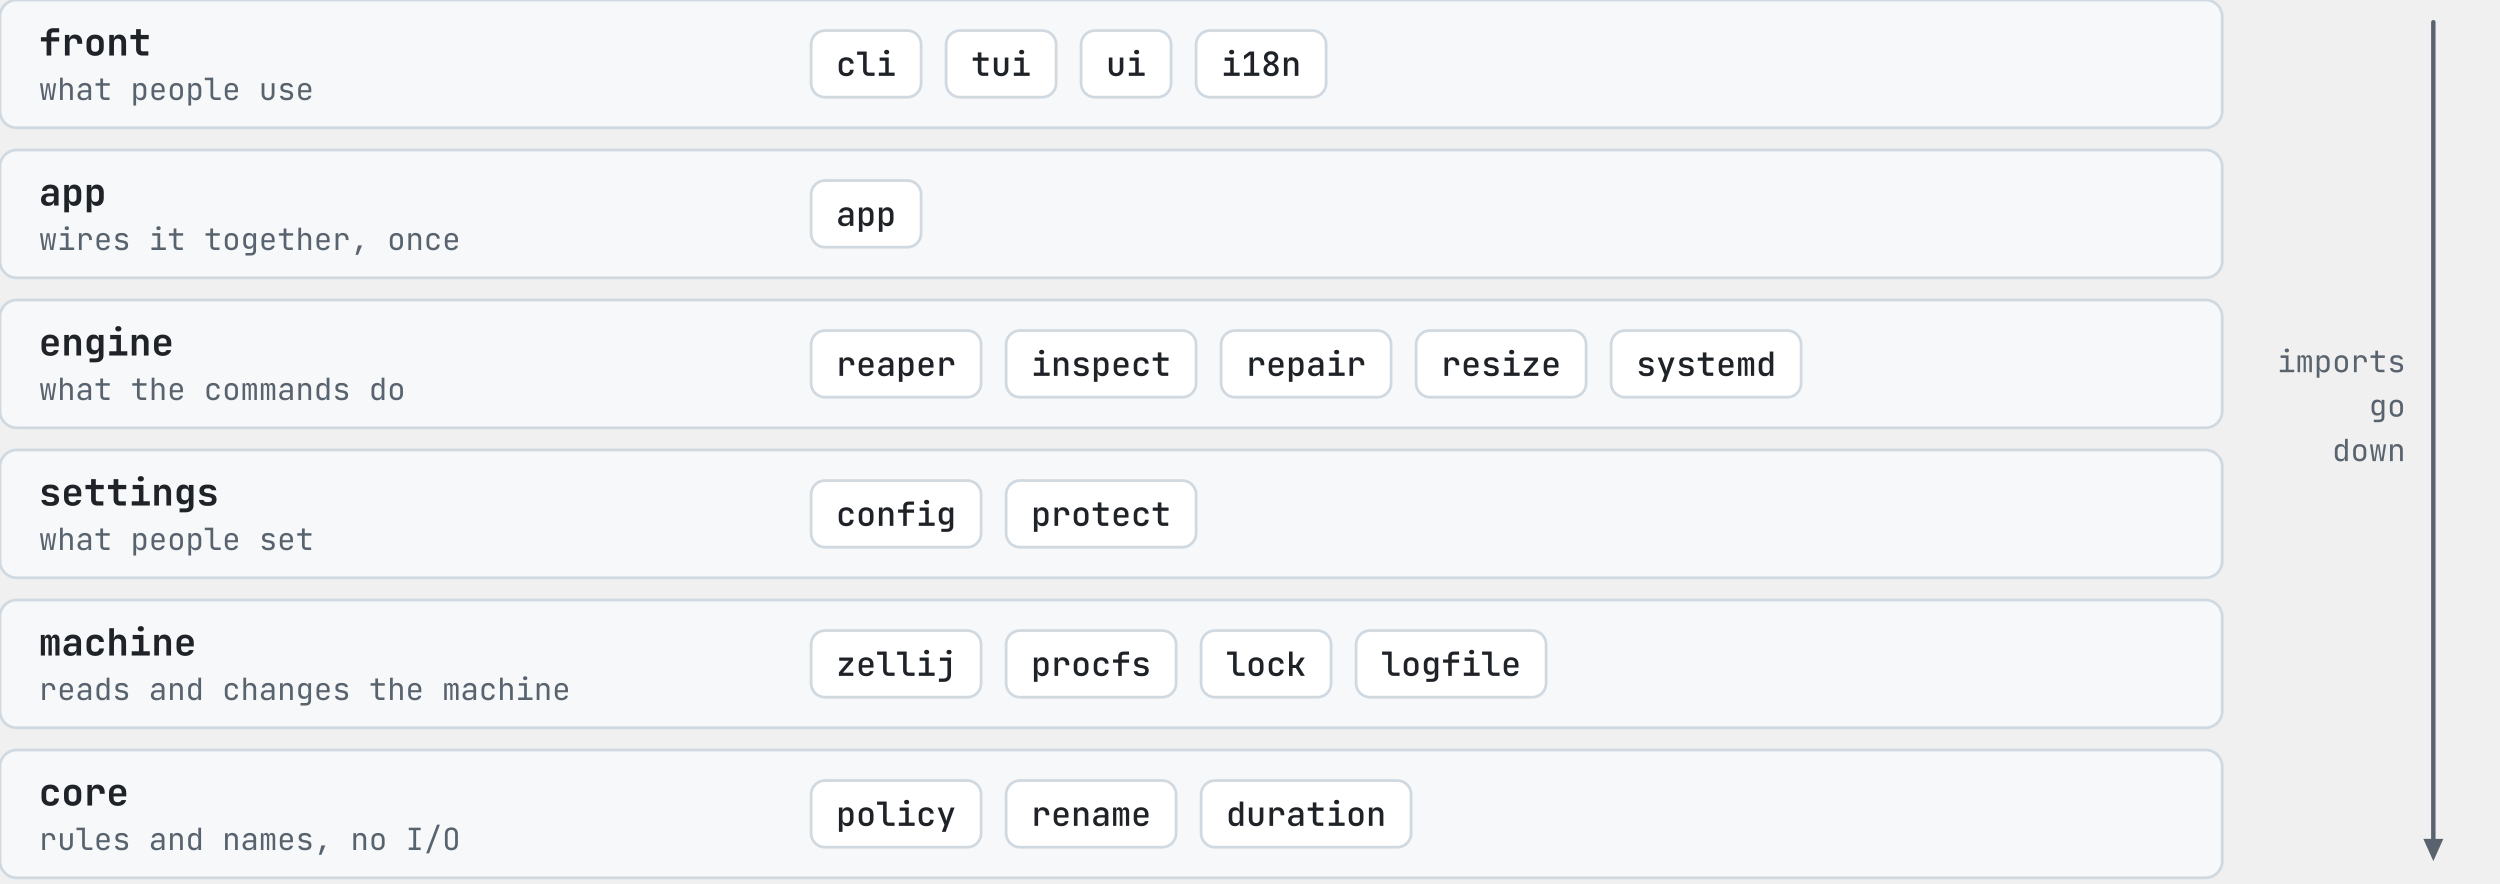
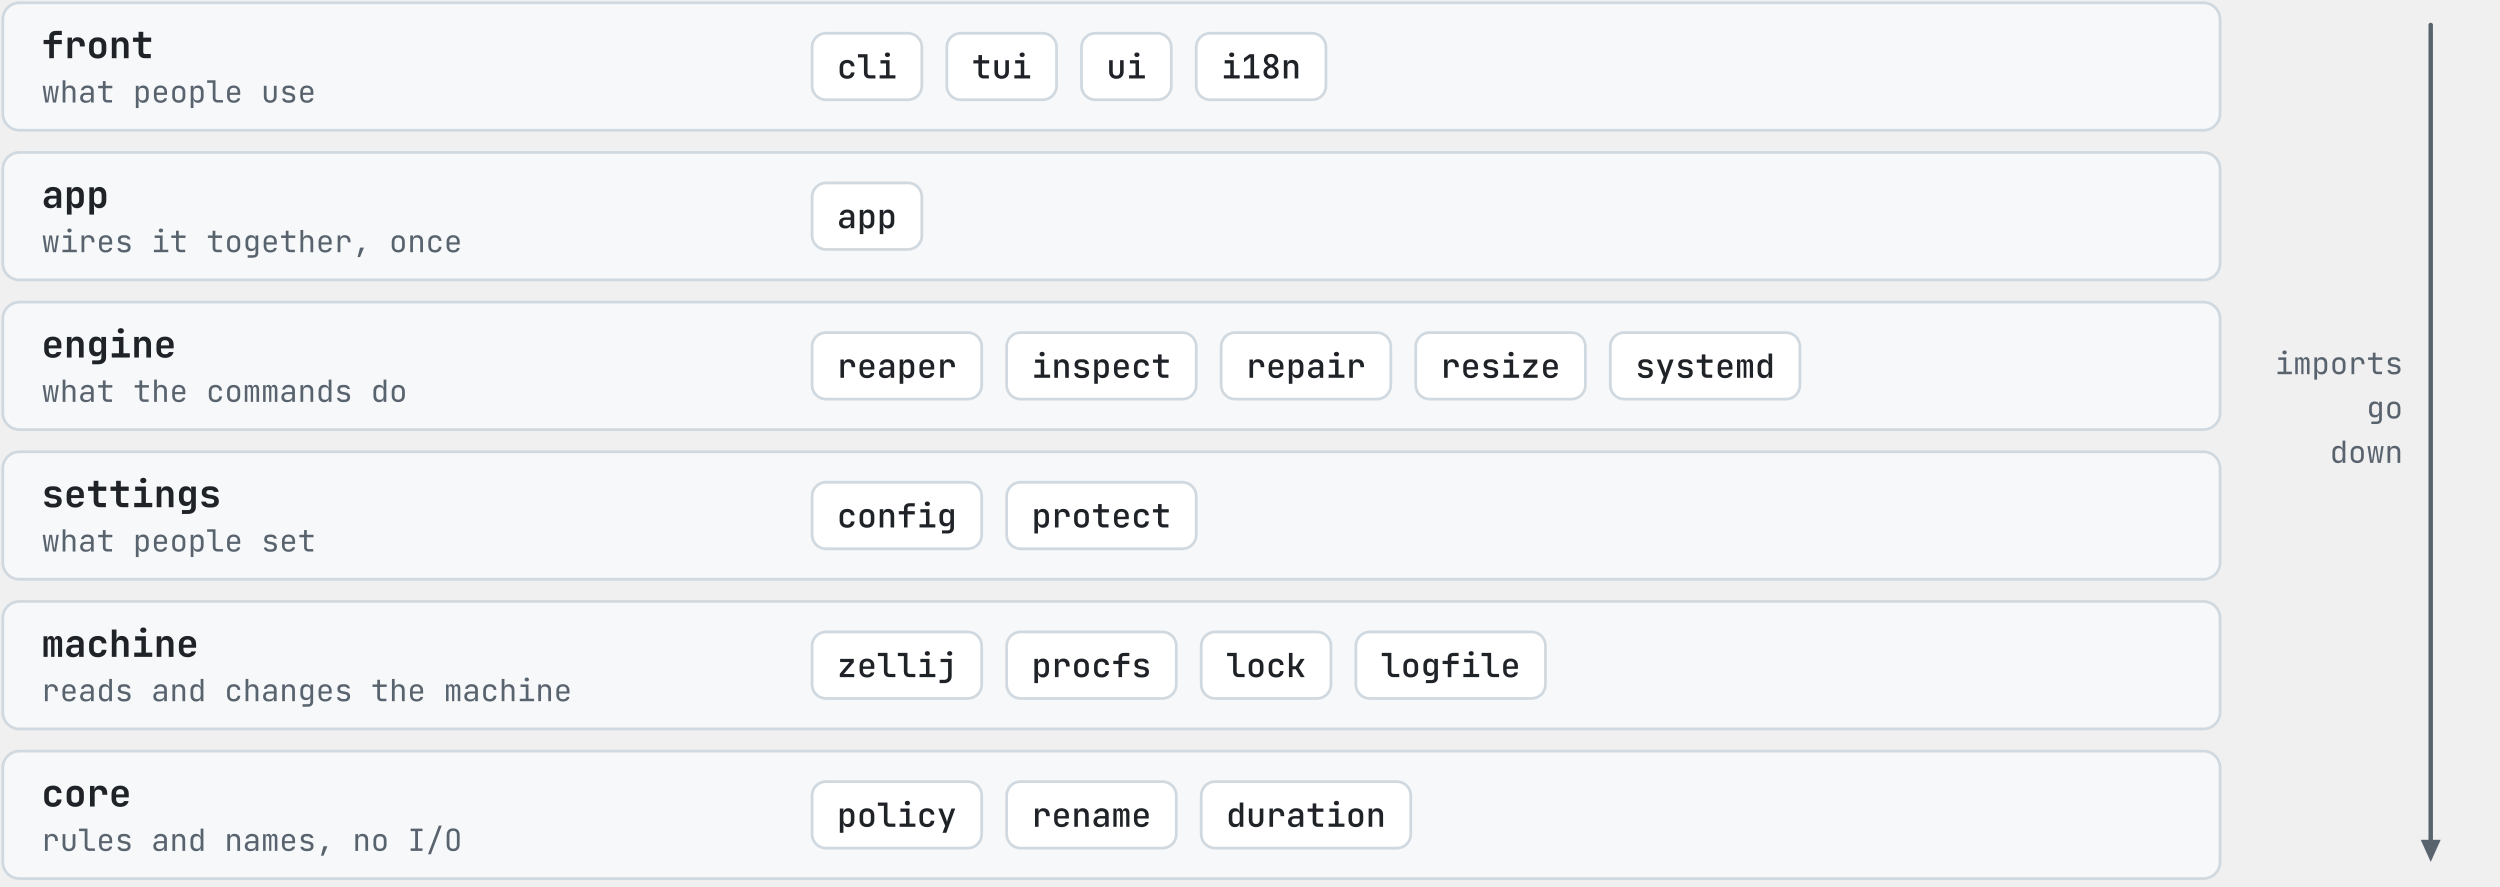
- <svg xmlns="http://www.w3.org/2000/svg" viewBox="0 0 900 318" width="900" height="318" role="img" aria-label="The packages under internal/ in layers, highest first. front holds cli, tui, ui and i18n. app wires the rest. engine holds reaper, inspect, repair, resize and systemd. settings holds config and protect. machine holds zellij, procfs, lock and logfile. core holds policy, rename and duration, and does no I/O. An import goes down the layers, never up, and internal/layers_test.go fails otherwise.">
+ <svg xmlns="http://www.w3.org/2000/svg" viewBox="-1 -1 902 320" width="902" height="320" role="img" aria-label="The packages under internal/ in layers, highest first. front holds cli, tui, ui and i18n. app wires the rest. engine holds reaper, inspect, repair, resize and systemd. settings holds config and protect. machine holds zellij, procfs, lock and logfile. core holds policy, rename and duration, and does no I/O. An import goes down the layers, never up, and internal/layers_test.go fails otherwise.">
  <defs>
    <path id="g0" d="M205 0V-376H54V-489H205V-572Q205 -644 253 -687Q301 -730 380 -730H541V-620H383Q359 -620 344 -606Q330 -593 330 -570V-489H541V-376H330V0Z" />
    <path id="g1" d="M94 0V-550H212V-445H243L206 -381Q206 -470 246 -515Q286 -560 364 -560Q453 -560 504 -505Q555 -450 555 -353V-313H424V-344Q424 -397 396 -426Q369 -455 321 -455Q272 -455 246 -426Q219 -397 219 -344V0Z" />
    <path id="g2" d="M300 9Q230 9 178 -18Q127 -44 98 -92Q70 -141 70 -207V-343Q70 -409 98 -458Q127 -506 178 -532Q230 -559 300 -559Q371 -559 422 -532Q473 -506 502 -458Q530 -409 530 -344V-207Q530 -141 502 -92Q473 -44 422 -18Q371 9 300 9ZM300 -100Q350 -100 378 -128Q405 -155 405 -207V-343Q405 -396 378 -423Q350 -450 300 -450Q251 -450 223 -423Q195 -396 195 -343V-207Q195 -155 223 -128Q251 -100 300 -100Z" />
    <path id="g3" d="M77 0V-550H199V-445H233L199 -416Q199 -484 238 -522Q278 -560 347 -560Q428 -560 476 -506Q525 -452 525 -361V0H400V-348Q400 -398 374 -425Q348 -452 301 -452Q255 -452 228 -424Q202 -396 202 -344V0Z" />
    <path id="g4" d="M360 0Q281 0 236 -44Q192 -88 192 -165V-437H43V-550H192V-705H318V-550H529V-437H318V-165Q318 -113 369 -113H519V0Z" />
    <path id="g5" d="M123 0 35 -550H115L170 -160Q173 -138 176 -112Q180 -87 182 -70Q184 -87 188 -112Q193 -138 196 -160L257 -550H343L404 -160Q407 -138 412 -112Q416 -87 418 -70Q420 -87 424 -112Q429 -138 432 -160L489 -550H565L473 0H374L315 -380Q311 -408 306 -436Q301 -464 299 -480Q297 -464 293 -436Q289 -408 284 -380L222 0Z" />
    <path id="g6" d="M92 0V-730H182V-550V-445H201L182 -424Q182 -489 221 -524Q260 -560 329 -560Q412 -560 461 -509Q510 -458 510 -370V0H420V-360Q420 -419 388 -452Q357 -484 303 -484Q247 -484 214 -449Q182 -414 182 -350V0Z" />
    <path id="g7" d="M252 10Q165 10 115 -34Q65 -79 65 -155Q65 -232 115 -276Q165 -320 250 -320H420V-375Q420 -426 390 -454Q359 -481 303 -481Q254 -481 221 -460Q188 -440 183 -405H93Q102 -476 160 -518Q218 -560 305 -560Q400 -560 455 -511Q510 -462 510 -378V0H422V-105H407L422 -120Q422 -60 376 -25Q329 10 252 10ZM274 -61Q338 -61 379 -93Q420 -125 420 -175V-253H252Q207 -253 181 -228Q155 -203 155 -160Q155 -114 186 -88Q218 -61 274 -61Z" />
    <path id="g8" d="M360 0Q289 0 250 -38Q210 -76 210 -145V-468H55V-550H210V-705H300V-550H520V-468H300V-145Q300 -82 360 -82H510V0Z" />
    <path id="g9" d="M92 180V-550H182V-445H200L182 -424Q182 -487 224 -524Q265 -560 333 -560Q416 -560 466 -506Q515 -451 515 -356V-195Q515 -132 492 -86Q470 -40 430 -15Q389 10 333 10Q266 10 224 -27Q182 -64 182 -126L200 -105H180L182 20V180ZM303 -68Q360 -68 392 -102Q425 -136 425 -200V-350Q425 -414 392 -448Q360 -482 303 -482Q248 -482 215 -447Q182 -412 182 -350V-200Q182 -138 215 -103Q248 -68 303 -68Z" />
    <path id="g10" d="M300 10Q235 10 186 -16Q138 -42 112 -90Q85 -137 85 -200V-350Q85 -414 112 -461Q138 -508 186 -534Q235 -560 300 -560Q365 -560 414 -534Q462 -508 488 -461Q515 -414 515 -350V-253H173V-200Q173 -135 206 -100Q239 -66 300 -66Q352 -66 384 -84Q416 -103 423 -140H513Q504 -71 446 -30Q387 10 300 10ZM427 -313V-350Q427 -415 394 -450Q362 -485 300 -485Q239 -485 206 -450Q173 -415 173 -350V-321H434Z" />
    <path id="g11" d="M300 8Q234 8 186 -17Q138 -42 112 -90Q85 -137 85 -202V-348Q85 -414 112 -461Q138 -508 186 -533Q234 -558 300 -558Q366 -558 414 -533Q462 -508 488 -461Q515 -414 515 -349V-202Q515 -137 488 -90Q462 -42 414 -17Q366 8 300 8ZM300 -72Q359 -72 392 -105Q425 -138 425 -202V-348Q425 -412 392 -445Q359 -478 300 -478Q242 -478 208 -445Q175 -412 175 -348V-202Q175 -138 208 -105Q242 -72 300 -72Z" />
    <path id="g12" d="M375 0Q327 0 291 -19Q255 -38 235 -73Q215 -108 215 -155V-648H30V-730H305V-155Q305 -121 324 -102Q343 -82 375 -82H550V0Z" />
    <path id="g13" d="M299 10Q204 10 147 -46Q90 -103 90 -200V-550H180V-200Q180 -138 212 -104Q244 -69 299 -69Q355 -69 388 -104Q420 -138 420 -200V-550H510V-200Q510 -103 452 -46Q394 10 299 10Z" />
    <path id="g14" d="M283 8Q227 8 186 -10Q144 -27 120 -59Q95 -91 90 -135H180Q186 -106 212 -89Q239 -72 283 -72H325Q378 -72 404 -94Q430 -115 430 -151Q430 -186 406 -206Q383 -227 337 -234L263 -246Q182 -260 142 -296Q103 -333 103 -403Q103 -477 150 -518Q197 -558 291 -558H329Q408 -558 456 -521Q504 -484 514 -421H424Q418 -447 394 -462Q370 -478 329 -478H291Q240 -478 216 -459Q193 -440 193 -402Q193 -368 213 -352Q233 -336 276 -329L350 -317Q439 -303 480 -265Q520 -227 520 -155Q520 -79 472 -36Q423 8 325 8Z" />
    <path id="g15" d="M304 10Q236 10 184 -16Q133 -41 106 -90Q78 -138 78 -203V-347Q78 -413 106 -461Q133 -509 184 -534Q236 -560 304 -560Q403 -560 463 -508Q523 -456 526 -366H418Q415 -413 385 -439Q355 -465 304 -465Q249 -465 217 -434Q185 -404 185 -348V-203Q185 -147 217 -116Q249 -85 304 -85Q355 -85 385 -111Q415 -137 418 -184H526Q523 -94 463 -42Q403 10 304 10Z" />
    <path id="g16" d="M379 0Q328 0 290 -20Q252 -41 230 -79Q209 -117 209 -167V-632H29V-730H317V-167Q317 -135 335 -116Q353 -98 384 -98H554V0Z" />
    <path id="g17" d="M81 0V-98H274V-452H106V-550H379V-98H556V0ZM316 -645Q281 -645 260 -664Q239 -682 239 -713Q239 -745 260 -764Q281 -782 316 -782Q351 -782 372 -764Q393 -745 393 -713Q393 -682 372 -664Q351 -645 316 -645Z" />
    <path id="g18" d="M360 0Q285 0 243 -41Q201 -82 201 -155V-452H49V-550H201V-705H309V-550H524V-452H309V-155Q309 -98 364 -98H514V0Z" />
    <path id="g19" d="M299 10Q200 10 141 -48Q82 -105 82 -204V-550H190V-204Q190 -147 219 -116Q248 -84 299 -84Q351 -84 380 -116Q410 -147 410 -204V-550H518V-204Q518 -105 458 -48Q399 10 299 10Z" />
    <path id="g20" d="M87 0V-96H281V-636L86 -491V-608L253 -730H389V-96H546V0Z" />
    <path id="g21" d="M300 10Q230 10 179 -14Q128 -38 100 -82Q72 -127 72 -186Q72 -252 108 -299Q144 -346 219 -381L324 -430Q364 -449 386 -480Q408 -512 408 -550Q408 -595 379 -621Q350 -647 300 -647Q250 -647 220 -620Q191 -594 191 -549Q191 -512 213 -480Q235 -449 273 -431L378 -383Q457 -346 492 -298Q528 -251 528 -186Q528 -96 466 -43Q405 10 300 10ZM300 -84Q356 -84 389 -114Q422 -143 422 -191Q422 -230 400 -264Q378 -297 339 -316L231 -367Q157 -402 121 -447Q85 -492 85 -555Q85 -610 112 -652Q138 -694 186 -718Q234 -741 300 -741Q366 -741 414 -718Q462 -694 488 -652Q514 -610 514 -555Q514 -491 478 -447Q443 -403 368 -366L259 -315Q221 -297 200 -264Q178 -231 178 -193Q178 -144 211 -114Q244 -84 300 -84Z" />
    <path id="g22" d="M84 0V-550H191V-445H217L191 -420Q191 -486 230 -523Q269 -560 338 -560Q420 -560 469 -508Q518 -455 518 -366V0H410V-354Q410 -408 381 -437Q352 -466 302 -466Q251 -466 222 -436Q192 -405 192 -347V0Z" />
    <path id="g23" d="M239 10Q154 10 105 -35Q56 -80 56 -156Q56 -237 110 -281Q164 -325 263 -325H400V-372Q400 -412 374 -434Q348 -457 303 -457Q262 -457 235 -439Q208 -421 203 -390H81Q90 -468 151 -514Q212 -560 307 -560Q408 -560 466 -510Q525 -459 525 -373V0H404V-96H384L404 -123Q404 -62 359 -26Q314 10 239 10ZM280 -84Q333 -84 366 -111Q400 -138 400 -181V-248H265Q227 -248 204 -226Q181 -204 181 -168Q181 -129 208 -106Q234 -84 280 -84Z" />
    <path id="g24" d="M77 180V-550H199V-445H227L199 -416Q199 -483 239 -522Q279 -560 347 -560Q430 -560 480 -503Q530 -446 530 -350V-201Q530 -137 508 -90Q485 -42 444 -16Q403 10 347 10Q279 10 239 -28Q199 -67 199 -134L227 -105H198L202 26V180ZM303 -98Q351 -98 378 -126Q405 -154 405 -206V-344Q405 -396 378 -424Q351 -452 303 -452Q256 -452 229 -424Q202 -395 202 -344V-206Q202 -155 229 -126Q256 -98 303 -98Z" />
    <path id="g25" d="M85 0V-82H280V-468H110V-550H370V-82H555V0ZM315 -649Q282 -649 263 -666Q244 -683 244 -712Q244 -742 263 -760Q282 -777 315 -777Q348 -777 367 -760Q386 -742 386 -712Q386 -683 367 -666Q348 -649 315 -649Z" />
    <path id="g26" d="M111 0V-550H199V-445H220L191 -380Q191 -469 230 -514Q268 -560 344 -560Q431 -560 482 -506Q534 -451 534 -358V-325H444V-350Q444 -415 412 -450Q381 -484 323 -484Q266 -484 234 -449Q201 -414 201 -350V0Z" />
    <path id="g27" d="M161 180V98H336Q378 98 398 79Q417 60 417 20V-50L419 -150H401L418 -165Q418 -105 378 -70Q338 -35 271 -35Q186 -35 137 -90Q88 -146 88 -240V-356Q88 -450 137 -505Q186 -560 271 -560Q338 -560 378 -525Q418 -490 418 -430L401 -445H418V-550H507V20Q507 94 462 137Q416 180 335 180ZM298 -113Q354 -113 386 -148Q418 -183 418 -245V-350Q418 -412 386 -447Q354 -482 298 -482Q241 -482 210 -448Q178 -414 178 -350V-245Q178 -181 210 -147Q241 -113 298 -113Z" />
    <path id="g28" d="M165 160 245 -151H375L245 160Z" />
    <path id="g29" d="M92 0V-550H182V-445H201L182 -424Q182 -489 221 -524Q260 -560 329 -560Q412 -560 461 -509Q510 -458 510 -370V0H420V-360Q420 -419 388 -450Q357 -482 303 -482Q247 -482 214 -448Q182 -414 182 -350V0Z" />
    <path id="g30" d="M304 10Q238 10 188 -15Q139 -40 112 -88Q85 -135 85 -200V-350Q85 -416 112 -463Q139 -510 188 -535Q238 -560 304 -560Q399 -560 457 -509Q515 -458 518 -370H428Q425 -423 392 -452Q360 -480 304 -480Q245 -480 210 -446Q175 -413 175 -351V-200Q175 -138 210 -104Q245 -70 304 -70Q360 -70 392 -99Q425 -128 428 -180H518Q515 -92 457 -41Q399 10 304 10Z" />
    <path id="g31" d="M245 10Q159 10 110 -34Q60 -79 60 -156Q60 -234 112 -278Q165 -323 257 -323H410V-374Q410 -419 382 -444Q354 -469 303 -469Q258 -469 228 -450Q198 -430 193 -398H87Q96 -472 156 -516Q215 -560 306 -560Q404 -560 461 -510Q518 -461 518 -376V0H413V-101H395L413 -121Q413 -61 367 -26Q321 10 245 10ZM277 -73Q335 -73 372 -102Q410 -132 410 -178V-250H259Q217 -250 192 -227Q168 -204 168 -164Q168 -122 197 -98Q226 -73 277 -73Z" />
    <path id="g32" d="M84 180V-550H191V-445H214L191 -420Q191 -485 232 -522Q272 -560 340 -560Q423 -560 472 -504Q522 -449 522 -353V-198Q522 -134 500 -88Q477 -41 436 -16Q396 10 340 10Q273 10 232 -28Q191 -65 191 -130L214 -105H189L192 23V180ZM303 -84Q356 -84 386 -114Q415 -145 415 -203V-347Q415 -405 386 -436Q356 -466 303 -466Q252 -466 222 -434Q192 -403 192 -347V-203Q192 -147 222 -116Q252 -84 303 -84Z" />
    <path id="g33" d="M301 10Q231 10 179 -17Q127 -44 98 -92Q70 -141 70 -206V-344Q70 -409 98 -458Q127 -506 179 -533Q231 -560 301 -560Q370 -560 422 -533Q473 -506 502 -458Q530 -409 530 -344V-245H191V-206Q191 -148 219 -118Q247 -89 302 -89Q344 -89 370 -104Q396 -118 403 -146H526Q512 -75 450 -32Q389 10 301 10ZM409 -315V-345Q409 -402 382 -432Q355 -463 301 -463Q247 -463 219 -432Q191 -401 191 -344V-323L418 -325Z" />
    <path id="g34" d="M152 180V76H315Q357 76 378 56Q399 35 399 -3V-44L401 -147H374L401 -174Q401 -107 362 -70Q322 -32 255 -32Q171 -32 122 -89Q72 -146 72 -243V-350Q72 -446 122 -503Q171 -560 255 -560Q322 -560 362 -522Q401 -485 401 -418L374 -445H401L398 -550H523V0Q523 83 468 132Q413 180 317 180ZM297 -140Q345 -140 372 -168Q398 -197 398 -248V-344Q398 -395 372 -424Q345 -452 297 -452Q249 -452 223 -424Q197 -396 197 -344V-248Q197 -196 223 -168Q249 -140 297 -140Z" />
    <path id="g35" d="M76 0V-114H268V-437H101V-550H388V-114H558V0ZM318 -642Q280 -642 258 -662Q236 -681 236 -714Q236 -747 258 -766Q280 -786 318 -786Q356 -786 378 -766Q400 -747 400 -714Q400 -681 378 -662Q356 -642 318 -642Z" />
    <path id="g36" d="M66 0V-550H145V-484H163L149 -460Q149 -506 174 -533Q198 -560 240 -560Q286 -560 311 -526Q336 -492 336 -430L309 -484H351L332 -460Q332 -506 358 -533Q383 -560 425 -560Q477 -560 506 -521Q534 -482 534 -418V0H451V-419Q451 -453 436 -472Q422 -491 394 -491Q367 -491 352 -472Q336 -454 336 -420V0H264V-419Q264 -454 248 -472Q233 -491 205 -491Q177 -491 163 -472Q149 -454 149 -420V0Z" />
    <path id="g37" d="M268 10Q186 10 136 -45Q85 -100 85 -194V-355Q85 -450 135 -505Q185 -560 268 -560Q336 -560 377 -523Q418 -486 418 -424L400 -445H420L418 -570V-730H508V0H418V-105H400L418 -126Q418 -63 377 -26Q336 10 268 10ZM298 -68Q354 -68 386 -103Q418 -138 418 -200V-350Q418 -412 386 -447Q354 -482 298 -482Q241 -482 208 -448Q175 -414 175 -350V-200Q175 -136 208 -102Q241 -68 298 -68Z" />
    <path id="g38" d="M102 0V-550H206V-445H232L199 -380Q199 -469 238 -514Q277 -560 354 -560Q442 -560 494 -506Q545 -451 545 -356V-319H434V-347Q434 -406 404 -438Q375 -469 322 -469Q269 -469 240 -437Q210 -405 210 -347V0Z" />
    <path id="g39" d="M300 10Q233 10 182 -16Q132 -43 105 -91Q78 -139 78 -203V-347Q78 -412 105 -460Q132 -507 182 -534Q233 -560 300 -560Q368 -560 418 -534Q468 -507 495 -460Q522 -412 522 -347V-249H182V-203Q182 -142 212 -110Q243 -78 301 -78Q348 -78 377 -94Q406 -111 413 -143H520Q508 -73 448 -32Q388 10 300 10ZM418 -314V-348Q418 -408 388 -441Q358 -474 300 -474Q243 -474 212 -441Q182 -408 182 -347V-322L426 -323Z" />
    <path id="g40" d="M281 9Q222 9 178 -10Q133 -29 108 -62Q82 -96 78 -142H186Q190 -115 215 -98Q240 -82 281 -82H324Q373 -82 398 -102Q423 -122 423 -155Q423 -187 400 -206Q378 -224 334 -230L263 -241Q175 -255 134 -292Q92 -328 92 -400Q92 -476 142 -518Q191 -559 288 -559H326Q412 -559 464 -520Q515 -480 522 -414H414Q410 -438 388 -453Q365 -468 326 -468H288Q241 -468 220 -450Q198 -433 198 -399Q198 -369 217 -354Q236 -339 276 -333L349 -321Q442 -308 486 -270Q529 -231 529 -158Q529 -79 478 -35Q426 9 324 9Z" />
    <path id="g41" d="M84 0V-102L381 -454H93V-550H505V-448L204 -96H516V0Z" />
    <path id="g42" d="M172 180 251 -32 46 -550H165L280 -240Q287 -220 294 -192Q301 -164 306 -146Q310 -164 317 -192Q324 -220 331 -240L439 -550H554L286 180Z" />
    <path id="g43" d="M59 0V-550H149V-480H169L154 -459Q154 -505 179 -532Q204 -560 246 -560Q291 -560 316 -525Q340 -490 340 -429L316 -480H354L338 -459Q338 -505 364 -532Q389 -560 432 -560Q483 -560 512 -522Q541 -483 541 -419V0H445V-416Q445 -447 432 -464Q418 -481 393 -481Q368 -481 354 -464Q341 -448 341 -417V0H260V-416Q260 -448 246 -464Q232 -481 206 -481Q181 -481 168 -464Q156 -448 156 -417V0Z" />
    <path id="g44" d="M261 10Q178 10 128 -46Q78 -102 78 -197V-352Q78 -448 128 -504Q178 -560 261 -560Q329 -560 369 -522Q409 -485 409 -420L386 -445H411L408 -573V-730H516V0H409V-105H386L409 -130Q409 -65 369 -28Q329 10 261 10ZM298 -84Q349 -84 378 -116Q408 -147 408 -203V-347Q408 -403 378 -434Q349 -466 298 -466Q245 -466 215 -436Q185 -405 185 -347V-203Q185 -145 215 -114Q245 -84 298 -84Z" />
    <path id="g45" d="M279 9Q216 9 169 -11Q122 -31 96 -66Q69 -102 67 -150H192Q194 -124 218 -108Q241 -92 279 -92H323Q369 -92 392 -110Q415 -128 415 -159Q415 -188 394 -204Q374 -221 331 -226L263 -236Q169 -249 125 -286Q81 -323 81 -397Q81 -474 133 -516Q185 -559 286 -559H324Q416 -559 471 -518Q526 -477 530 -408H405Q402 -430 380 -444Q359 -458 324 -458H286Q243 -458 224 -442Q204 -427 204 -397Q204 -369 221 -356Q238 -342 276 -336L347 -326Q445 -312 492 -274Q538 -235 538 -160Q538 -80 484 -36Q429 9 323 9Z" />
    <path id="g46" d="M300 9Q232 9 182 -17Q132 -43 105 -91Q78 -139 78 -204V-346Q78 -412 105 -460Q132 -507 182 -533Q232 -559 300 -559Q368 -559 418 -533Q468 -507 495 -460Q522 -412 522 -346V-204Q522 -139 495 -91Q468 -43 418 -17Q368 9 300 9ZM300 -86Q355 -86 385 -116Q415 -147 415 -204V-346Q415 -404 385 -434Q355 -464 300 -464Q246 -464 216 -434Q185 -404 185 -346V-204Q185 -147 216 -116Q246 -86 300 -86Z" />
    <path id="g47" d="M213 0V-394H57V-492H213V-581Q213 -650 257 -690Q301 -730 377 -730H538V-634H379Q351 -634 336 -620Q320 -606 320 -580V-492H538V-394H320V0Z" />
    <path id="g48" d="M156 180V87H325Q367 87 388 67Q408 47 408 8V-47L410 -149H387L409 -169Q409 -106 370 -70Q330 -34 263 -34Q178 -34 129 -90Q80 -146 80 -241V-353Q80 -448 129 -504Q178 -560 263 -560Q330 -560 370 -524Q409 -487 409 -424L387 -445H409L408 -550H515V10Q515 89 465 134Q415 180 326 180ZM298 -127Q349 -127 378 -158Q408 -190 408 -246V-347Q408 -403 378 -434Q349 -466 298 -466Q245 -466 216 -436Q188 -405 188 -347V-246Q188 -189 216 -158Q245 -127 298 -127Z" />
    <path id="g49" d="M52 0V-550H154V-476H175L158 -458Q158 -504 184 -532Q210 -560 251 -560Q295 -560 320 -524Q344 -488 344 -427L322 -476H356L343 -458Q343 -504 369 -532Q395 -560 438 -560Q489 -560 519 -522Q549 -484 549 -419V0H439V-414Q439 -441 427 -456Q415 -472 392 -472Q370 -472 358 -457Q345 -442 345 -414V0H255V-414Q255 -442 243 -457Q231 -472 208 -472Q185 -472 174 -457Q162 -442 162 -414V0Z" />
    <path id="g50" d="M303 10Q233 10 180 -16Q128 -43 99 -92Q70 -140 70 -206V-344Q70 -411 99 -459Q128 -507 180 -534Q233 -560 303 -560Q407 -560 469 -506Q531 -453 534 -361H409Q406 -404 378 -428Q351 -451 303 -451Q253 -451 224 -424Q195 -396 195 -345V-206Q195 -155 224 -127Q253 -99 303 -99Q351 -99 378 -122Q406 -146 409 -189H534Q531 -97 469 -44Q407 10 303 10Z" />
    <path id="g51" d="M77 0V-730H202V-550L199 -445H233L199 -416Q199 -484 238 -522Q278 -560 347 -560Q428 -560 476 -506Q525 -452 525 -361V0H400V-348Q400 -398 374 -425Q348 -452 301 -452Q255 -452 228 -424Q202 -396 202 -344V0Z" />
    <path id="g52" d="M84 180V80H222Q277 80 308 50Q339 20 339 -35V-451H114V-550H447V-34Q447 65 387 122Q327 180 225 180ZM388 -645Q353 -645 332 -664Q311 -682 311 -713Q311 -745 332 -764Q353 -782 388 -782Q423 -782 444 -764Q465 -745 465 -713Q465 -682 444 -664Q423 -645 388 -645Z" />
    <path id="g53" d="M87 0V-730H195V-329H292L438 -550H560L385 -286L563 0H439L292 -236H195V0Z" />
    <path id="g54" d="M105 0V-82H254V-648H105V-730H495V-648H346V-82H495V0Z" />
    <path id="g55" d="M75 110 430 -830H525L170 110Z" />
    <path id="g56" d="M300 10Q234 10 186 -15Q139 -40 114 -88Q88 -135 88 -200V-530Q88 -596 114 -643Q139 -690 186 -715Q234 -740 300 -740Q366 -740 414 -715Q461 -690 486 -643Q512 -596 512 -531V-200Q512 -135 486 -88Q461 -40 414 -15Q366 10 300 10ZM300 -71Q359 -71 390 -104Q422 -138 422 -200V-530Q422 -592 390 -626Q359 -659 300 -659Q242 -659 210 -626Q178 -592 178 -530V-200Q178 -138 210 -104Q242 -71 300 -71Z" />
  </defs>
  <rect x="0" y="0" width="800" height="46" rx="6" fill="#f6f8fa" stroke="#d1d9e0" stroke-width="1" />
  <g transform="scale(0.0135)" fill="#1f2328">
    <use href="#g0" x="1037.0" y="1481.5" />
    <use href="#g1" x="1637.0" y="1481.5" />
    <use href="#g2" x="2237.0" y="1481.5" />
    <use href="#g3" x="2837.0" y="1481.5" />
    <use href="#g4" x="3437.0" y="1481.5" />
  </g>
  <g transform="scale(0.011)" fill="#59636e">
    <use href="#g5" x="1272.7" y="3272.7" />
    <use href="#g6" x="1872.7" y="3272.7" />
    <use href="#g7" x="2472.7" y="3272.7" />
    <use href="#g8" x="3072.7" y="3272.7" />
    <use href="#g9" x="4272.7" y="3272.7" />
    <use href="#g10" x="4872.7" y="3272.7" />
    <use href="#g11" x="5472.7" y="3272.7" />
    <use href="#g9" x="6072.7" y="3272.7" />
    <use href="#g12" x="6672.7" y="3272.7" />
    <use href="#g10" x="7272.7" y="3272.7" />
    <use href="#g13" x="8472.7" y="3272.7" />
    <use href="#g14" x="9072.7" y="3272.7" />
    <use href="#g10" x="9672.7" y="3272.7" />
  </g>
  <rect x="292" y="11" width="39.6" height="24" rx="5" fill="#ffffff" stroke="#d1d9e0" stroke-width="1" />
  <g transform="scale(0.012)" fill="#1f2328">
    <use href="#g15" x="25083.3" y="2276.7" />
    <use href="#g16" x="25683.3" y="2276.7" />
    <use href="#g17" x="26283.3" y="2276.7" />
  </g>
  <rect x="340.6" y="11" width="39.6" height="24" rx="5" fill="#ffffff" stroke="#d1d9e0" stroke-width="1" />
  <g transform="scale(0.012)" fill="#1f2328">
    <use href="#g18" x="29133.3" y="2276.7" />
    <use href="#g19" x="29733.3" y="2276.7" />
    <use href="#g17" x="30333.3" y="2276.7" />
  </g>
  <rect x="389.2" y="11" width="32.4" height="24" rx="5" fill="#ffffff" stroke="#d1d9e0" stroke-width="1" />
  <g transform="scale(0.012)" fill="#1f2328">
    <use href="#g19" x="33183.3" y="2276.7" />
    <use href="#g17" x="33783.3" y="2276.7" />
  </g>
  <rect x="430.6" y="11" width="46.8" height="24" rx="5" fill="#ffffff" stroke="#d1d9e0" stroke-width="1" />
  <g transform="scale(0.012)" fill="#1f2328">
    <use href="#g17" x="36633.3" y="2276.7" />
    <use href="#g20" x="37233.3" y="2276.7" />
    <use href="#g21" x="37833.3" y="2276.7" />
    <use href="#g22" x="38433.3" y="2276.7" />
  </g>
  <rect x="0" y="54" width="800" height="46" rx="6" fill="#f6f8fa" stroke="#d1d9e0" stroke-width="1" />
  <g transform="scale(0.0135)" fill="#1f2328">
    <use href="#g23" x="1037.0" y="5481.5" />
    <use href="#g24" x="1637.0" y="5481.5" />
    <use href="#g24" x="2237.0" y="5481.5" />
  </g>
  <g transform="scale(0.011)" fill="#59636e">
    <use href="#g5" x="1272.7" y="8181.8" />
    <use href="#g25" x="1872.7" y="8181.8" />
    <use href="#g26" x="2472.7" y="8181.8" />
    <use href="#g10" x="3072.7" y="8181.8" />
    <use href="#g14" x="3672.7" y="8181.8" />
    <use href="#g25" x="4872.7" y="8181.8" />
    <use href="#g8" x="5472.7" y="8181.8" />
    <use href="#g8" x="6672.7" y="8181.8" />
    <use href="#g11" x="7272.7" y="8181.8" />
    <use href="#g27" x="7872.7" y="8181.8" />
    <use href="#g10" x="8472.7" y="8181.8" />
    <use href="#g8" x="9072.7" y="8181.8" />
    <use href="#g6" x="9672.7" y="8181.8" />
    <use href="#g10" x="10272.7" y="8181.8" />
    <use href="#g26" x="10872.7" y="8181.8" />
    <use href="#g28" x="11472.7" y="8181.8" />
    <use href="#g11" x="12672.7" y="8181.8" />
    <use href="#g29" x="13272.7" y="8181.8" />
    <use href="#g30" x="13872.7" y="8181.8" />
    <use href="#g10" x="14472.7" y="8181.8" />
  </g>
  <rect x="292" y="65" width="39.6" height="24" rx="5" fill="#ffffff" stroke="#d1d9e0" stroke-width="1" />
  <g transform="scale(0.012)" fill="#1f2328">
    <use href="#g31" x="25083.3" y="6776.7" />
    <use href="#g32" x="25683.3" y="6776.7" />
    <use href="#g32" x="26283.3" y="6776.7" />
  </g>
  <rect x="0" y="108" width="800" height="46" rx="6" fill="#f6f8fa" stroke="#d1d9e0" stroke-width="1" />
  <g transform="scale(0.0135)" fill="#1f2328">
    <use href="#g33" x="1037.0" y="9481.5" />
    <use href="#g3" x="1637.0" y="9481.5" />
    <use href="#g34" x="2237.0" y="9481.5" />
    <use href="#g35" x="2837.0" y="9481.5" />
    <use href="#g3" x="3437.0" y="9481.5" />
    <use href="#g33" x="4037.0" y="9481.5" />
  </g>
  <g transform="scale(0.011)" fill="#59636e">
    <use href="#g5" x="1272.7" y="13090.9" />
    <use href="#g6" x="1872.7" y="13090.9" />
    <use href="#g7" x="2472.7" y="13090.9" />
    <use href="#g8" x="3072.7" y="13090.9" />
    <use href="#g8" x="4272.7" y="13090.9" />
    <use href="#g6" x="4872.7" y="13090.9" />
    <use href="#g10" x="5472.7" y="13090.9" />
    <use href="#g30" x="6672.7" y="13090.9" />
    <use href="#g11" x="7272.7" y="13090.9" />
    <use href="#g36" x="7872.7" y="13090.9" />
    <use href="#g36" x="8472.7" y="13090.9" />
    <use href="#g7" x="9072.7" y="13090.9" />
    <use href="#g29" x="9672.7" y="13090.9" />
    <use href="#g37" x="10272.7" y="13090.9" />
    <use href="#g14" x="10872.7" y="13090.9" />
    <use href="#g37" x="12072.7" y="13090.9" />
    <use href="#g11" x="12672.7" y="13090.9" />
  </g>
  <rect x="292" y="119" width="61.2" height="24" rx="5" fill="#ffffff" stroke="#d1d9e0" stroke-width="1" />
  <g transform="scale(0.012)" fill="#1f2328">
    <use href="#g38" x="25083.3" y="11276.7" />
    <use href="#g39" x="25683.3" y="11276.7" />
    <use href="#g31" x="26283.3" y="11276.7" />
    <use href="#g32" x="26883.3" y="11276.7" />
    <use href="#g39" x="27483.3" y="11276.7" />
    <use href="#g38" x="28083.3" y="11276.7" />
  </g>
  <rect x="362.2" y="119" width="68.4" height="24" rx="5" fill="#ffffff" stroke="#d1d9e0" stroke-width="1" />
  <g transform="scale(0.012)" fill="#1f2328">
    <use href="#g17" x="30933.3" y="11276.7" />
    <use href="#g22" x="31533.3" y="11276.7" />
    <use href="#g40" x="32133.3" y="11276.7" />
    <use href="#g32" x="32733.3" y="11276.7" />
    <use href="#g39" x="33333.3" y="11276.7" />
    <use href="#g15" x="33933.3" y="11276.7" />
    <use href="#g18" x="34533.3" y="11276.7" />
  </g>
  <rect x="439.6" y="119" width="61.2" height="24" rx="5" fill="#ffffff" stroke="#d1d9e0" stroke-width="1" />
  <g transform="scale(0.012)" fill="#1f2328">
    <use href="#g38" x="37383.3" y="11276.7" />
    <use href="#g39" x="37983.3" y="11276.7" />
    <use href="#g32" x="38583.3" y="11276.7" />
    <use href="#g31" x="39183.3" y="11276.7" />
    <use href="#g17" x="39783.3" y="11276.7" />
    <use href="#g38" x="40383.3" y="11276.7" />
  </g>
  <rect x="509.8" y="119" width="61.2" height="24" rx="5" fill="#ffffff" stroke="#d1d9e0" stroke-width="1" />
  <g transform="scale(0.012)" fill="#1f2328">
    <use href="#g38" x="43233.3" y="11276.7" />
    <use href="#g39" x="43833.3" y="11276.7" />
    <use href="#g40" x="44433.3" y="11276.7" />
    <use href="#g17" x="45033.3" y="11276.7" />
    <use href="#g41" x="45633.3" y="11276.7" />
    <use href="#g39" x="46233.3" y="11276.7" />
  </g>
  <rect x="580.0" y="119" width="68.4" height="24" rx="5" fill="#ffffff" stroke="#d1d9e0" stroke-width="1" />
  <g transform="scale(0.012)" fill="#1f2328">
    <use href="#g40" x="49083.3" y="11276.7" />
    <use href="#g42" x="49683.3" y="11276.7" />
    <use href="#g40" x="50283.3" y="11276.7" />
    <use href="#g18" x="50883.3" y="11276.7" />
    <use href="#g39" x="51483.3" y="11276.7" />
    <use href="#g43" x="52083.3" y="11276.7" />
    <use href="#g44" x="52683.3" y="11276.7" />
  </g>
  <rect x="0" y="162" width="800" height="46" rx="6" fill="#f6f8fa" stroke="#d1d9e0" stroke-width="1" />
  <g transform="scale(0.0135)" fill="#1f2328">
    <use href="#g45" x="1037.0" y="13481.5" />
    <use href="#g33" x="1637.0" y="13481.5" />
    <use href="#g4" x="2237.0" y="13481.5" />
    <use href="#g4" x="2837.0" y="13481.5" />
    <use href="#g35" x="3437.0" y="13481.5" />
    <use href="#g3" x="4037.0" y="13481.5" />
    <use href="#g34" x="4637.0" y="13481.5" />
    <use href="#g45" x="5237.0" y="13481.5" />
  </g>
  <g transform="scale(0.011)" fill="#59636e">
    <use href="#g5" x="1272.7" y="18000.0" />
    <use href="#g6" x="1872.7" y="18000.0" />
    <use href="#g7" x="2472.7" y="18000.0" />
    <use href="#g8" x="3072.7" y="18000.0" />
    <use href="#g9" x="4272.7" y="18000.0" />
    <use href="#g10" x="4872.7" y="18000.0" />
    <use href="#g11" x="5472.7" y="18000.0" />
    <use href="#g9" x="6072.7" y="18000.0" />
    <use href="#g12" x="6672.7" y="18000.0" />
    <use href="#g10" x="7272.7" y="18000.0" />
    <use href="#g14" x="8472.7" y="18000.0" />
    <use href="#g10" x="9072.7" y="18000.0" />
    <use href="#g8" x="9672.7" y="18000.0" />
  </g>
  <rect x="292" y="173" width="61.2" height="24" rx="5" fill="#ffffff" stroke="#d1d9e0" stroke-width="1" />
  <g transform="scale(0.012)" fill="#1f2328">
    <use href="#g15" x="25083.3" y="15776.7" />
    <use href="#g46" x="25683.3" y="15776.7" />
    <use href="#g22" x="26283.3" y="15776.7" />
    <use href="#g47" x="26883.3" y="15776.7" />
    <use href="#g17" x="27483.3" y="15776.7" />
    <use href="#g48" x="28083.3" y="15776.7" />
  </g>
  <rect x="362.2" y="173" width="68.4" height="24" rx="5" fill="#ffffff" stroke="#d1d9e0" stroke-width="1" />
  <g transform="scale(0.012)" fill="#1f2328">
    <use href="#g32" x="30933.3" y="15776.7" />
    <use href="#g38" x="31533.3" y="15776.7" />
    <use href="#g46" x="32133.3" y="15776.7" />
    <use href="#g18" x="32733.3" y="15776.7" />
    <use href="#g39" x="33333.3" y="15776.7" />
    <use href="#g15" x="33933.3" y="15776.7" />
    <use href="#g18" x="34533.3" y="15776.7" />
  </g>
  <rect x="0" y="216" width="800" height="46" rx="6" fill="#f6f8fa" stroke="#d1d9e0" stroke-width="1" />
  <g transform="scale(0.0135)" fill="#1f2328">
    <use href="#g49" x="1037.0" y="17481.5" />
    <use href="#g23" x="1637.0" y="17481.5" />
    <use href="#g50" x="2237.0" y="17481.5" />
    <use href="#g51" x="2837.0" y="17481.5" />
    <use href="#g35" x="3437.0" y="17481.5" />
    <use href="#g3" x="4037.0" y="17481.5" />
    <use href="#g33" x="4637.0" y="17481.5" />
  </g>
  <g transform="scale(0.011)" fill="#59636e">
    <use href="#g26" x="1272.7" y="22909.1" />
    <use href="#g10" x="1872.7" y="22909.1" />
    <use href="#g7" x="2472.7" y="22909.1" />
    <use href="#g37" x="3072.7" y="22909.1" />
    <use href="#g14" x="3672.7" y="22909.1" />
    <use href="#g7" x="4872.7" y="22909.1" />
    <use href="#g29" x="5472.7" y="22909.1" />
    <use href="#g37" x="6072.7" y="22909.1" />
    <use href="#g30" x="7272.7" y="22909.1" />
    <use href="#g6" x="7872.7" y="22909.1" />
    <use href="#g7" x="8472.7" y="22909.1" />
    <use href="#g29" x="9072.7" y="22909.1" />
    <use href="#g27" x="9672.7" y="22909.1" />
    <use href="#g10" x="10272.7" y="22909.1" />
    <use href="#g14" x="10872.7" y="22909.1" />
    <use href="#g8" x="12072.7" y="22909.1" />
    <use href="#g6" x="12672.7" y="22909.1" />
    <use href="#g10" x="13272.7" y="22909.1" />
    <use href="#g36" x="14472.7" y="22909.1" />
    <use href="#g7" x="15072.7" y="22909.1" />
    <use href="#g30" x="15672.7" y="22909.1" />
    <use href="#g6" x="16272.7" y="22909.1" />
    <use href="#g25" x="16872.7" y="22909.1" />
    <use href="#g29" x="17472.7" y="22909.1" />
    <use href="#g10" x="18072.7" y="22909.1" />
  </g>
  <rect x="292" y="227" width="61.2" height="24" rx="5" fill="#ffffff" stroke="#d1d9e0" stroke-width="1" />
  <g transform="scale(0.012)" fill="#1f2328">
    <use href="#g41" x="25083.3" y="20276.7" />
    <use href="#g39" x="25683.3" y="20276.7" />
    <use href="#g16" x="26283.3" y="20276.7" />
    <use href="#g16" x="26883.3" y="20276.7" />
    <use href="#g17" x="27483.3" y="20276.7" />
    <use href="#g52" x="28083.3" y="20276.7" />
  </g>
  <rect x="362.2" y="227" width="61.2" height="24" rx="5" fill="#ffffff" stroke="#d1d9e0" stroke-width="1" />
  <g transform="scale(0.012)" fill="#1f2328">
    <use href="#g32" x="30933.3" y="20276.7" />
    <use href="#g38" x="31533.3" y="20276.7" />
    <use href="#g46" x="32133.3" y="20276.7" />
    <use href="#g15" x="32733.3" y="20276.7" />
    <use href="#g47" x="33333.3" y="20276.7" />
    <use href="#g40" x="33933.3" y="20276.7" />
  </g>
  <rect x="432.4" y="227" width="46.8" height="24" rx="5" fill="#ffffff" stroke="#d1d9e0" stroke-width="1" />
  <g transform="scale(0.012)" fill="#1f2328">
    <use href="#g16" x="36783.3" y="20276.7" />
    <use href="#g46" x="37383.3" y="20276.7" />
    <use href="#g15" x="37983.3" y="20276.7" />
    <use href="#g53" x="38583.3" y="20276.7" />
  </g>
  <rect x="488.2" y="227" width="68.4" height="24" rx="5" fill="#ffffff" stroke="#d1d9e0" stroke-width="1" />
  <g transform="scale(0.012)" fill="#1f2328">
    <use href="#g16" x="41433.3" y="20276.7" />
    <use href="#g46" x="42033.3" y="20276.7" />
    <use href="#g48" x="42633.3" y="20276.7" />
    <use href="#g47" x="43233.3" y="20276.7" />
    <use href="#g17" x="43833.3" y="20276.7" />
    <use href="#g16" x="44433.3" y="20276.7" />
    <use href="#g39" x="45033.3" y="20276.7" />
  </g>
  <rect x="0" y="270" width="800" height="46" rx="6" fill="#f6f8fa" stroke="#d1d9e0" stroke-width="1" />
  <g transform="scale(0.0135)" fill="#1f2328">
    <use href="#g50" x="1037.0" y="21481.5" />
    <use href="#g2" x="1637.0" y="21481.5" />
    <use href="#g1" x="2237.0" y="21481.5" />
    <use href="#g33" x="2837.0" y="21481.5" />
  </g>
  <g transform="scale(0.011)" fill="#59636e">
    <use href="#g26" x="1272.7" y="27818.2" />
    <use href="#g13" x="1872.7" y="27818.2" />
    <use href="#g12" x="2472.7" y="27818.2" />
    <use href="#g10" x="3072.7" y="27818.2" />
    <use href="#g14" x="3672.7" y="27818.2" />
    <use href="#g7" x="4872.7" y="27818.2" />
    <use href="#g29" x="5472.7" y="27818.2" />
    <use href="#g37" x="6072.7" y="27818.2" />
    <use href="#g29" x="7272.7" y="27818.2" />
    <use href="#g7" x="7872.7" y="27818.2" />
    <use href="#g36" x="8472.7" y="27818.2" />
    <use href="#g10" x="9072.7" y="27818.2" />
    <use href="#g14" x="9672.7" y="27818.2" />
    <use href="#g28" x="10272.7" y="27818.2" />
    <use href="#g29" x="11472.7" y="27818.2" />
    <use href="#g11" x="12072.7" y="27818.2" />
    <use href="#g54" x="13272.7" y="27818.2" />
    <use href="#g55" x="13872.7" y="27818.2" />
    <use href="#g56" x="14472.7" y="27818.2" />
  </g>
  <rect x="292" y="281" width="61.2" height="24" rx="5" fill="#ffffff" stroke="#d1d9e0" stroke-width="1" />
  <g transform="scale(0.012)" fill="#1f2328">
    <use href="#g32" x="25083.3" y="24776.7" />
    <use href="#g46" x="25683.3" y="24776.7" />
    <use href="#g16" x="26283.3" y="24776.7" />
    <use href="#g17" x="26883.3" y="24776.7" />
    <use href="#g15" x="27483.3" y="24776.7" />
    <use href="#g42" x="28083.3" y="24776.7" />
  </g>
  <rect x="362.2" y="281" width="61.2" height="24" rx="5" fill="#ffffff" stroke="#d1d9e0" stroke-width="1" />
  <g transform="scale(0.012)" fill="#1f2328">
    <use href="#g38" x="30933.3" y="24776.7" />
    <use href="#g39" x="31533.3" y="24776.7" />
    <use href="#g22" x="32133.3" y="24776.7" />
    <use href="#g31" x="32733.3" y="24776.7" />
    <use href="#g43" x="33333.3" y="24776.7" />
    <use href="#g39" x="33933.3" y="24776.7" />
  </g>
  <rect x="432.4" y="281" width="75.6" height="24" rx="5" fill="#ffffff" stroke="#d1d9e0" stroke-width="1" />
  <g transform="scale(0.012)" fill="#1f2328">
    <use href="#g44" x="36783.3" y="24776.7" />
    <use href="#g19" x="37383.3" y="24776.7" />
    <use href="#g38" x="37983.3" y="24776.7" />
    <use href="#g31" x="38583.3" y="24776.7" />
    <use href="#g18" x="39183.3" y="24776.7" />
    <use href="#g17" x="39783.3" y="24776.7" />
    <use href="#g46" x="40383.3" y="24776.7" />
    <use href="#g22" x="40983.3" y="24776.7" />
  </g>
  <path d="M876,8 L876.0,303.0" fill="none" stroke="#59636e" stroke-width="1.6" stroke-linejoin="round" stroke-linecap="round" />
  <path d="M876,310 L872.4,302.0 L879.6,302.0 Z" fill="#59636e" />
  <g transform="scale(0.011)" fill="#59636e">
    <use href="#g25" x="74527.3" y="12181.8" />
    <use href="#g36" x="75127.3" y="12181.8" />
    <use href="#g9" x="75727.3" y="12181.8" />
    <use href="#g11" x="76327.3" y="12181.8" />
    <use href="#g26" x="76927.3" y="12181.8" />
    <use href="#g8" x="77527.3" y="12181.8" />
    <use href="#g14" x="78127.3" y="12181.8" />
  </g>
  <g transform="scale(0.011)" fill="#59636e">
    <use href="#g27" x="77527.3" y="13636.4" />
    <use href="#g11" x="78127.3" y="13636.4" />
  </g>
  <g transform="scale(0.011)" fill="#59636e">
    <use href="#g37" x="76327.3" y="15090.9" />
    <use href="#g11" x="76927.3" y="15090.9" />
    <use href="#g5" x="77527.3" y="15090.9" />
    <use href="#g29" x="78127.3" y="15090.9" />
  </g>
</svg>
